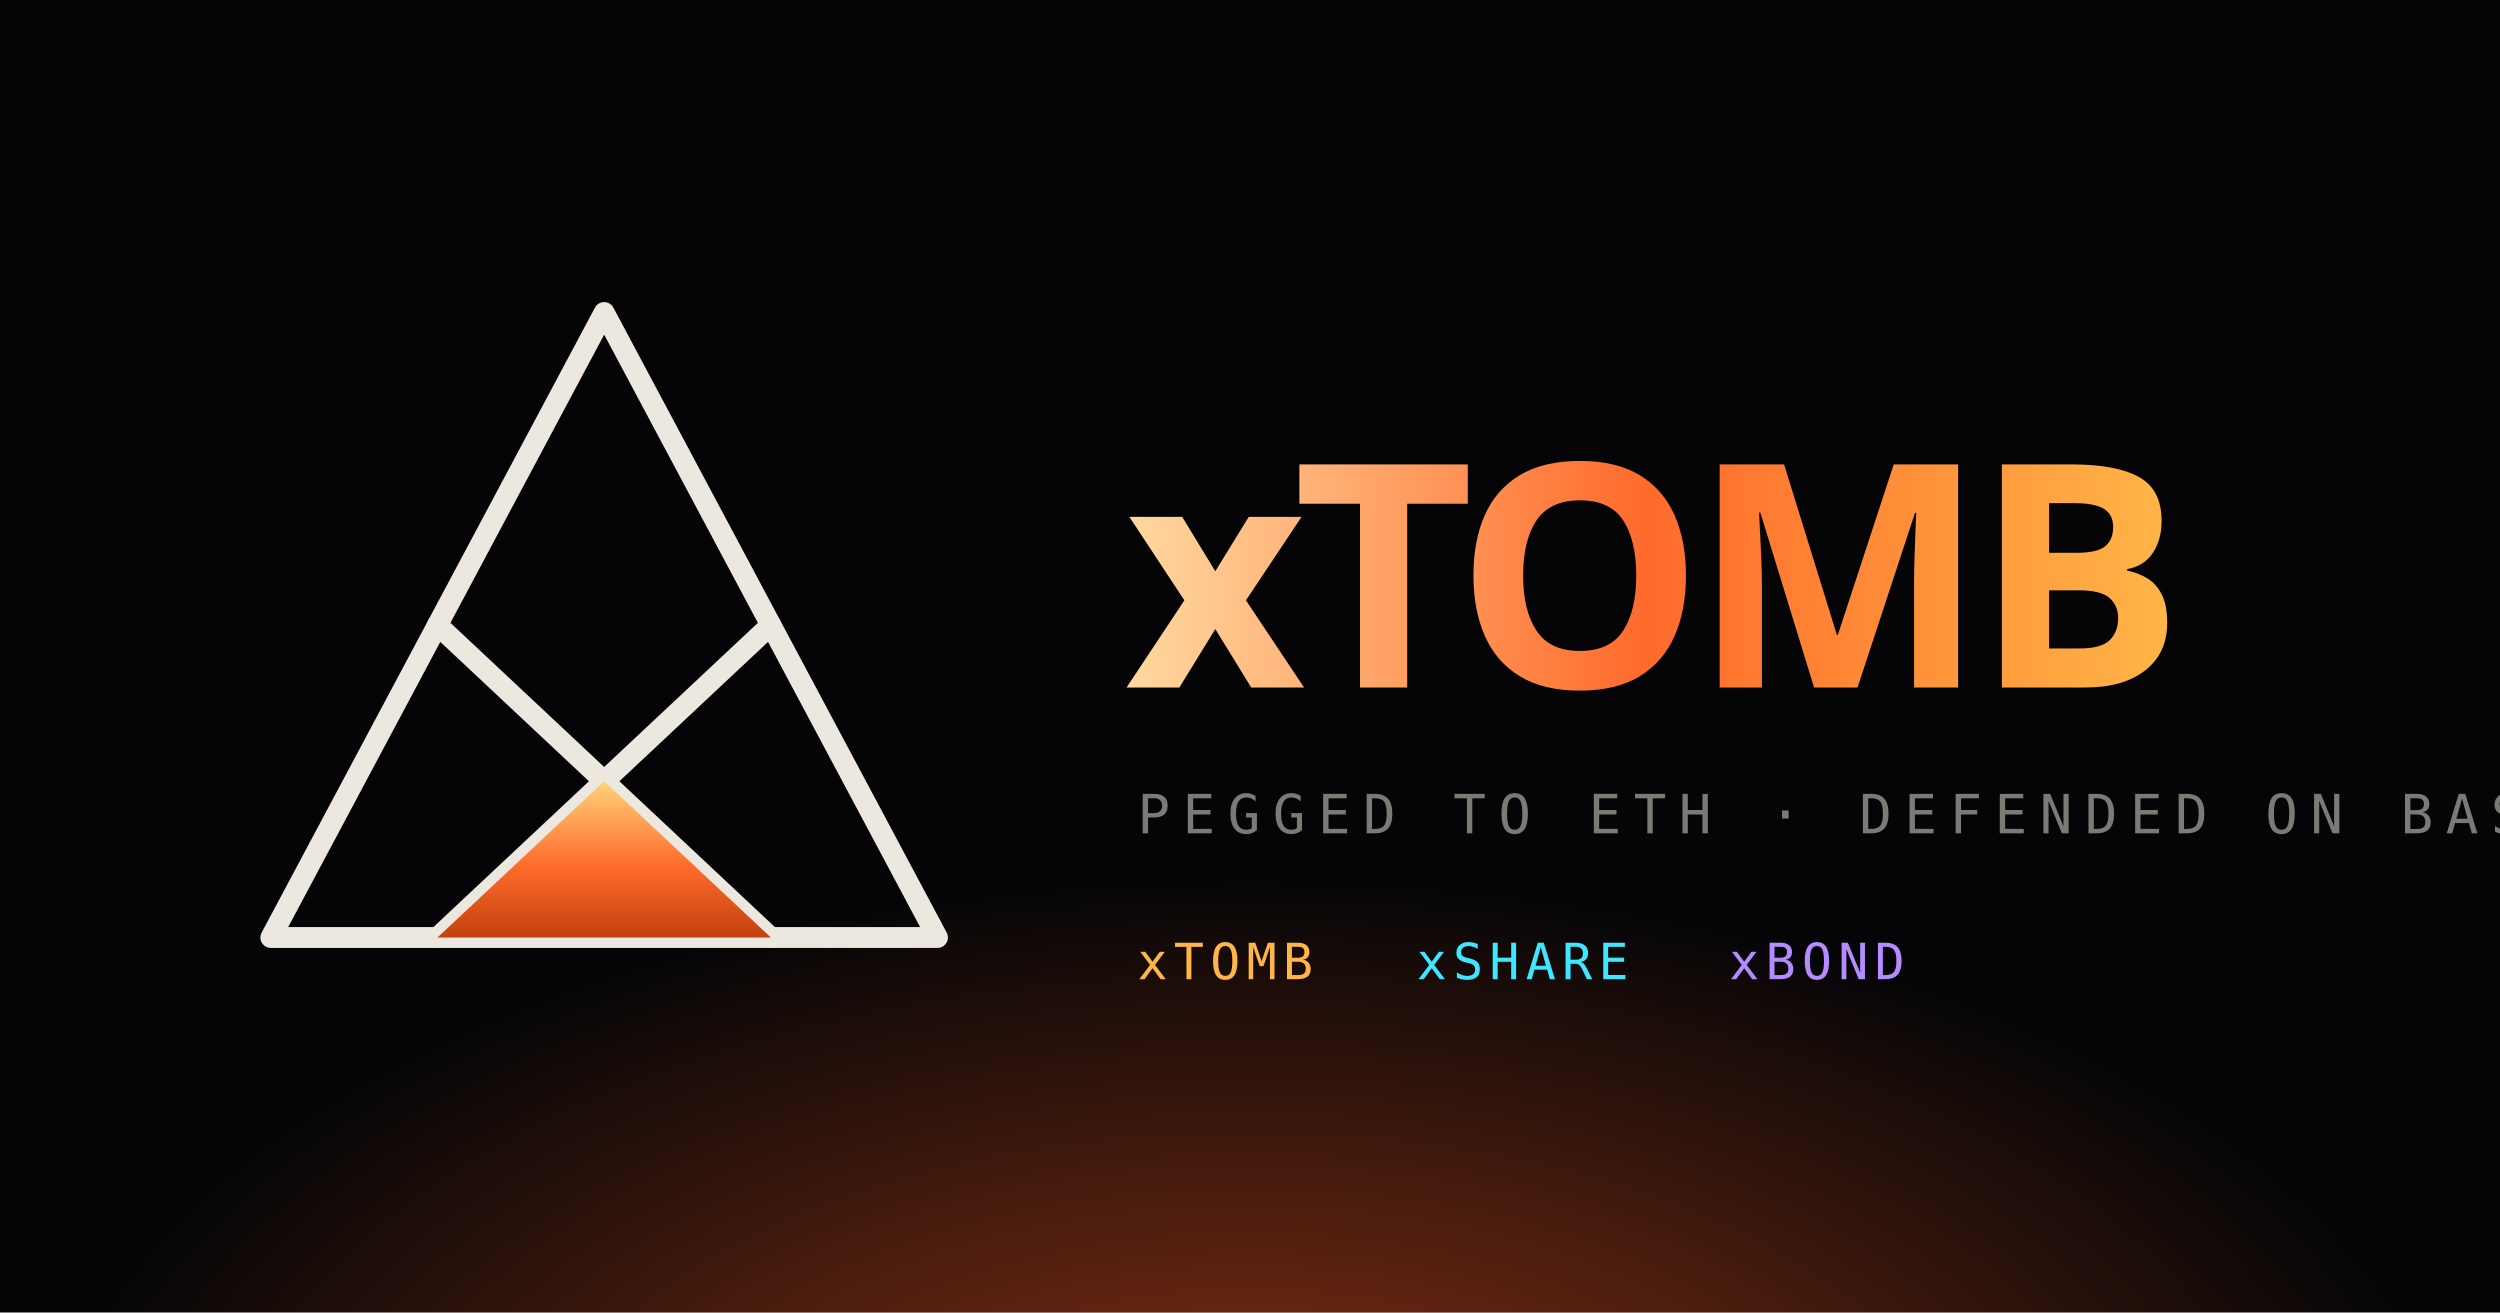
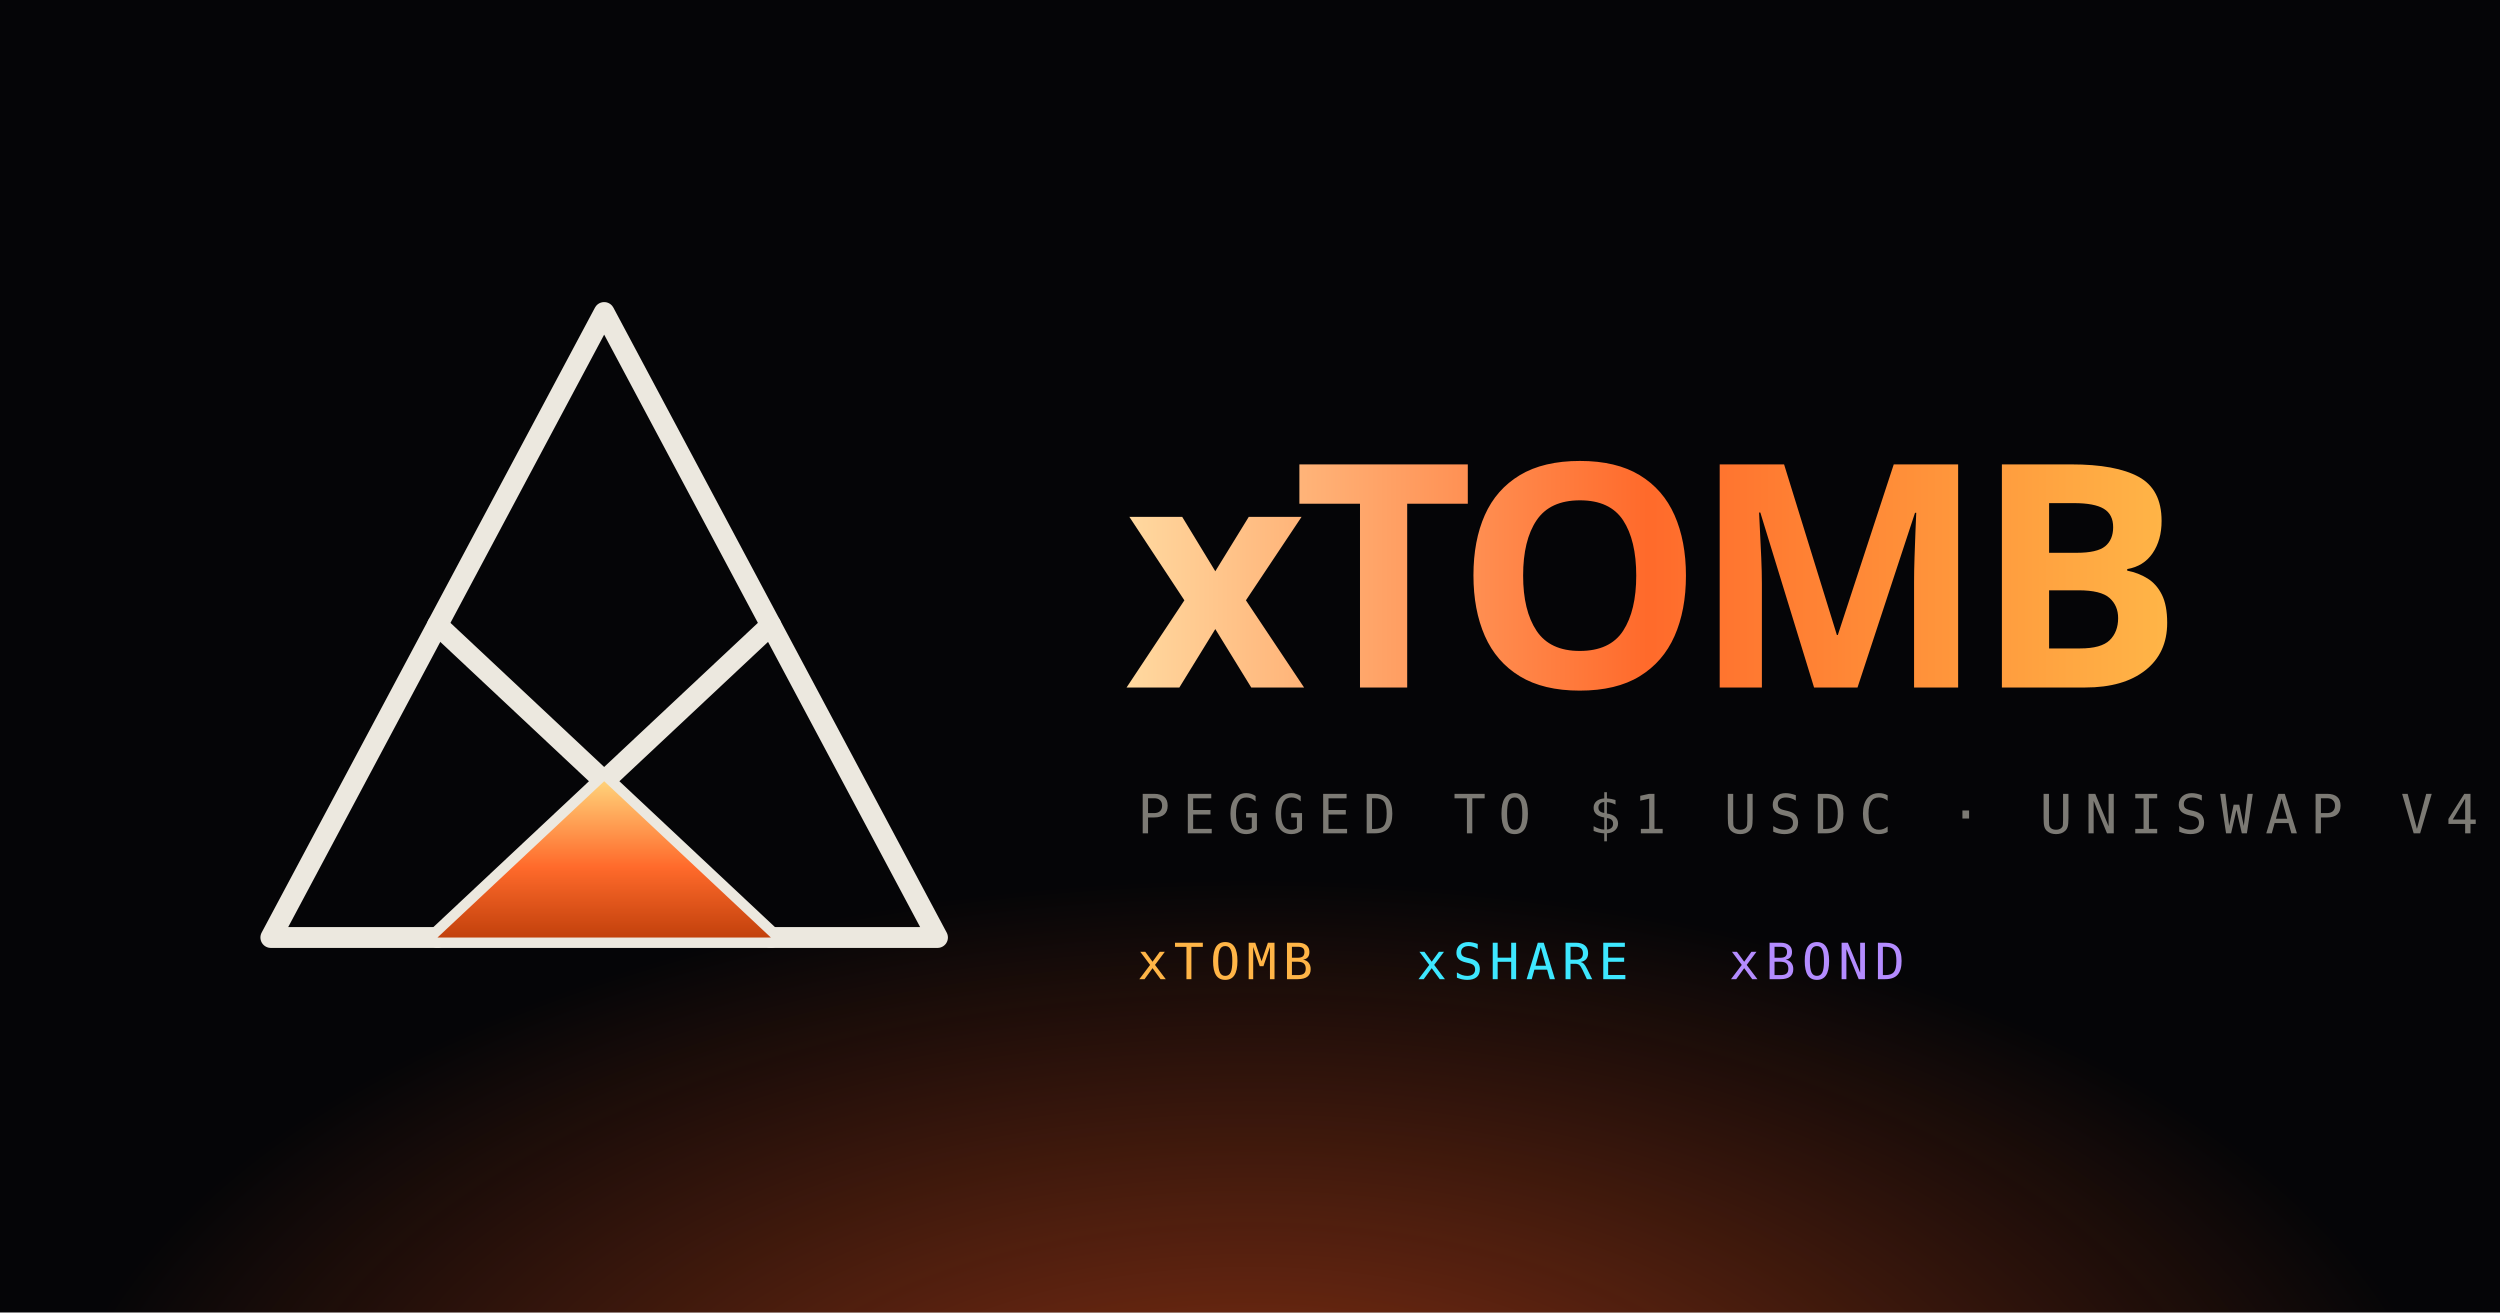
<svg xmlns="http://www.w3.org/2000/svg" viewBox="0 0 1200 630">
  <defs>
    <radialGradient id="g" cx="50%" cy="115%" r="80%">
      <stop offset="0" stop-color="#ff5a1f" stop-opacity=".55" />
      <stop offset=".6" stop-color="#ff5a1f" stop-opacity="0" />
    </radialGradient>
    <linearGradient id="e" x1="0" y1="0" x2="0" y2="1">
      <stop offset="0" stop-color="#ffd27a" />
      <stop offset=".55" stop-color="#ff6a2b" />
      <stop offset="1" stop-color="#c2410c" />
    </linearGradient>
    <linearGradient id="t" x1="0" y1="0" x2="1" y2="0">
      <stop offset="0" stop-color="#ffd9a0" />
      <stop offset=".5" stop-color="#ff6a2b" />
      <stop offset="1" stop-color="#ffb547" />
    </linearGradient>
  </defs>
  <rect width="1200" height="630" fill="#050507" />
  <rect width="1200" height="630" fill="url(#g)" />
  <g transform="translate(130 150)">
    <path d="M160 0 320 300H0Z" fill="none" stroke="#ece8df" stroke-width="10" stroke-linejoin="round" />
    <path d="M80 150 240 300M240 150 80 300" stroke="#ece8df" stroke-width="10" stroke-linecap="round" />
    <path d="M160 225 240 300H80Z" fill="url(#e)" />
  </g>
  <text x="540" y="330" font-family="Unbounded, Arial Black, sans-serif" font-weight="700" font-size="150" letter-spacing="-6" fill="url(#t)">xTOMB</text>
-   <text x="546" y="400" font-family="JetBrains Mono, monospace" font-size="26" letter-spacing="6" fill="#7c7a74">PEGGED TO ETH · DEFENDED ON BASE</text>
+   <text x="546" y="400" font-family="JetBrains Mono, monospace" font-size="26" letter-spacing="6" fill="#7c7a74">PEGGED TO $1 USDC · UNISWAP V4</text>
  <g font-family="JetBrains Mono, monospace" font-size="24" letter-spacing="3">
    <text x="546" y="470" fill="#ffb547">xTOMB</text>
    <text x="680" y="470" fill="#3ee7ff">xSHARE</text>
    <text x="830" y="470" fill="#b48cff">xBOND</text>
  </g>
</svg>
